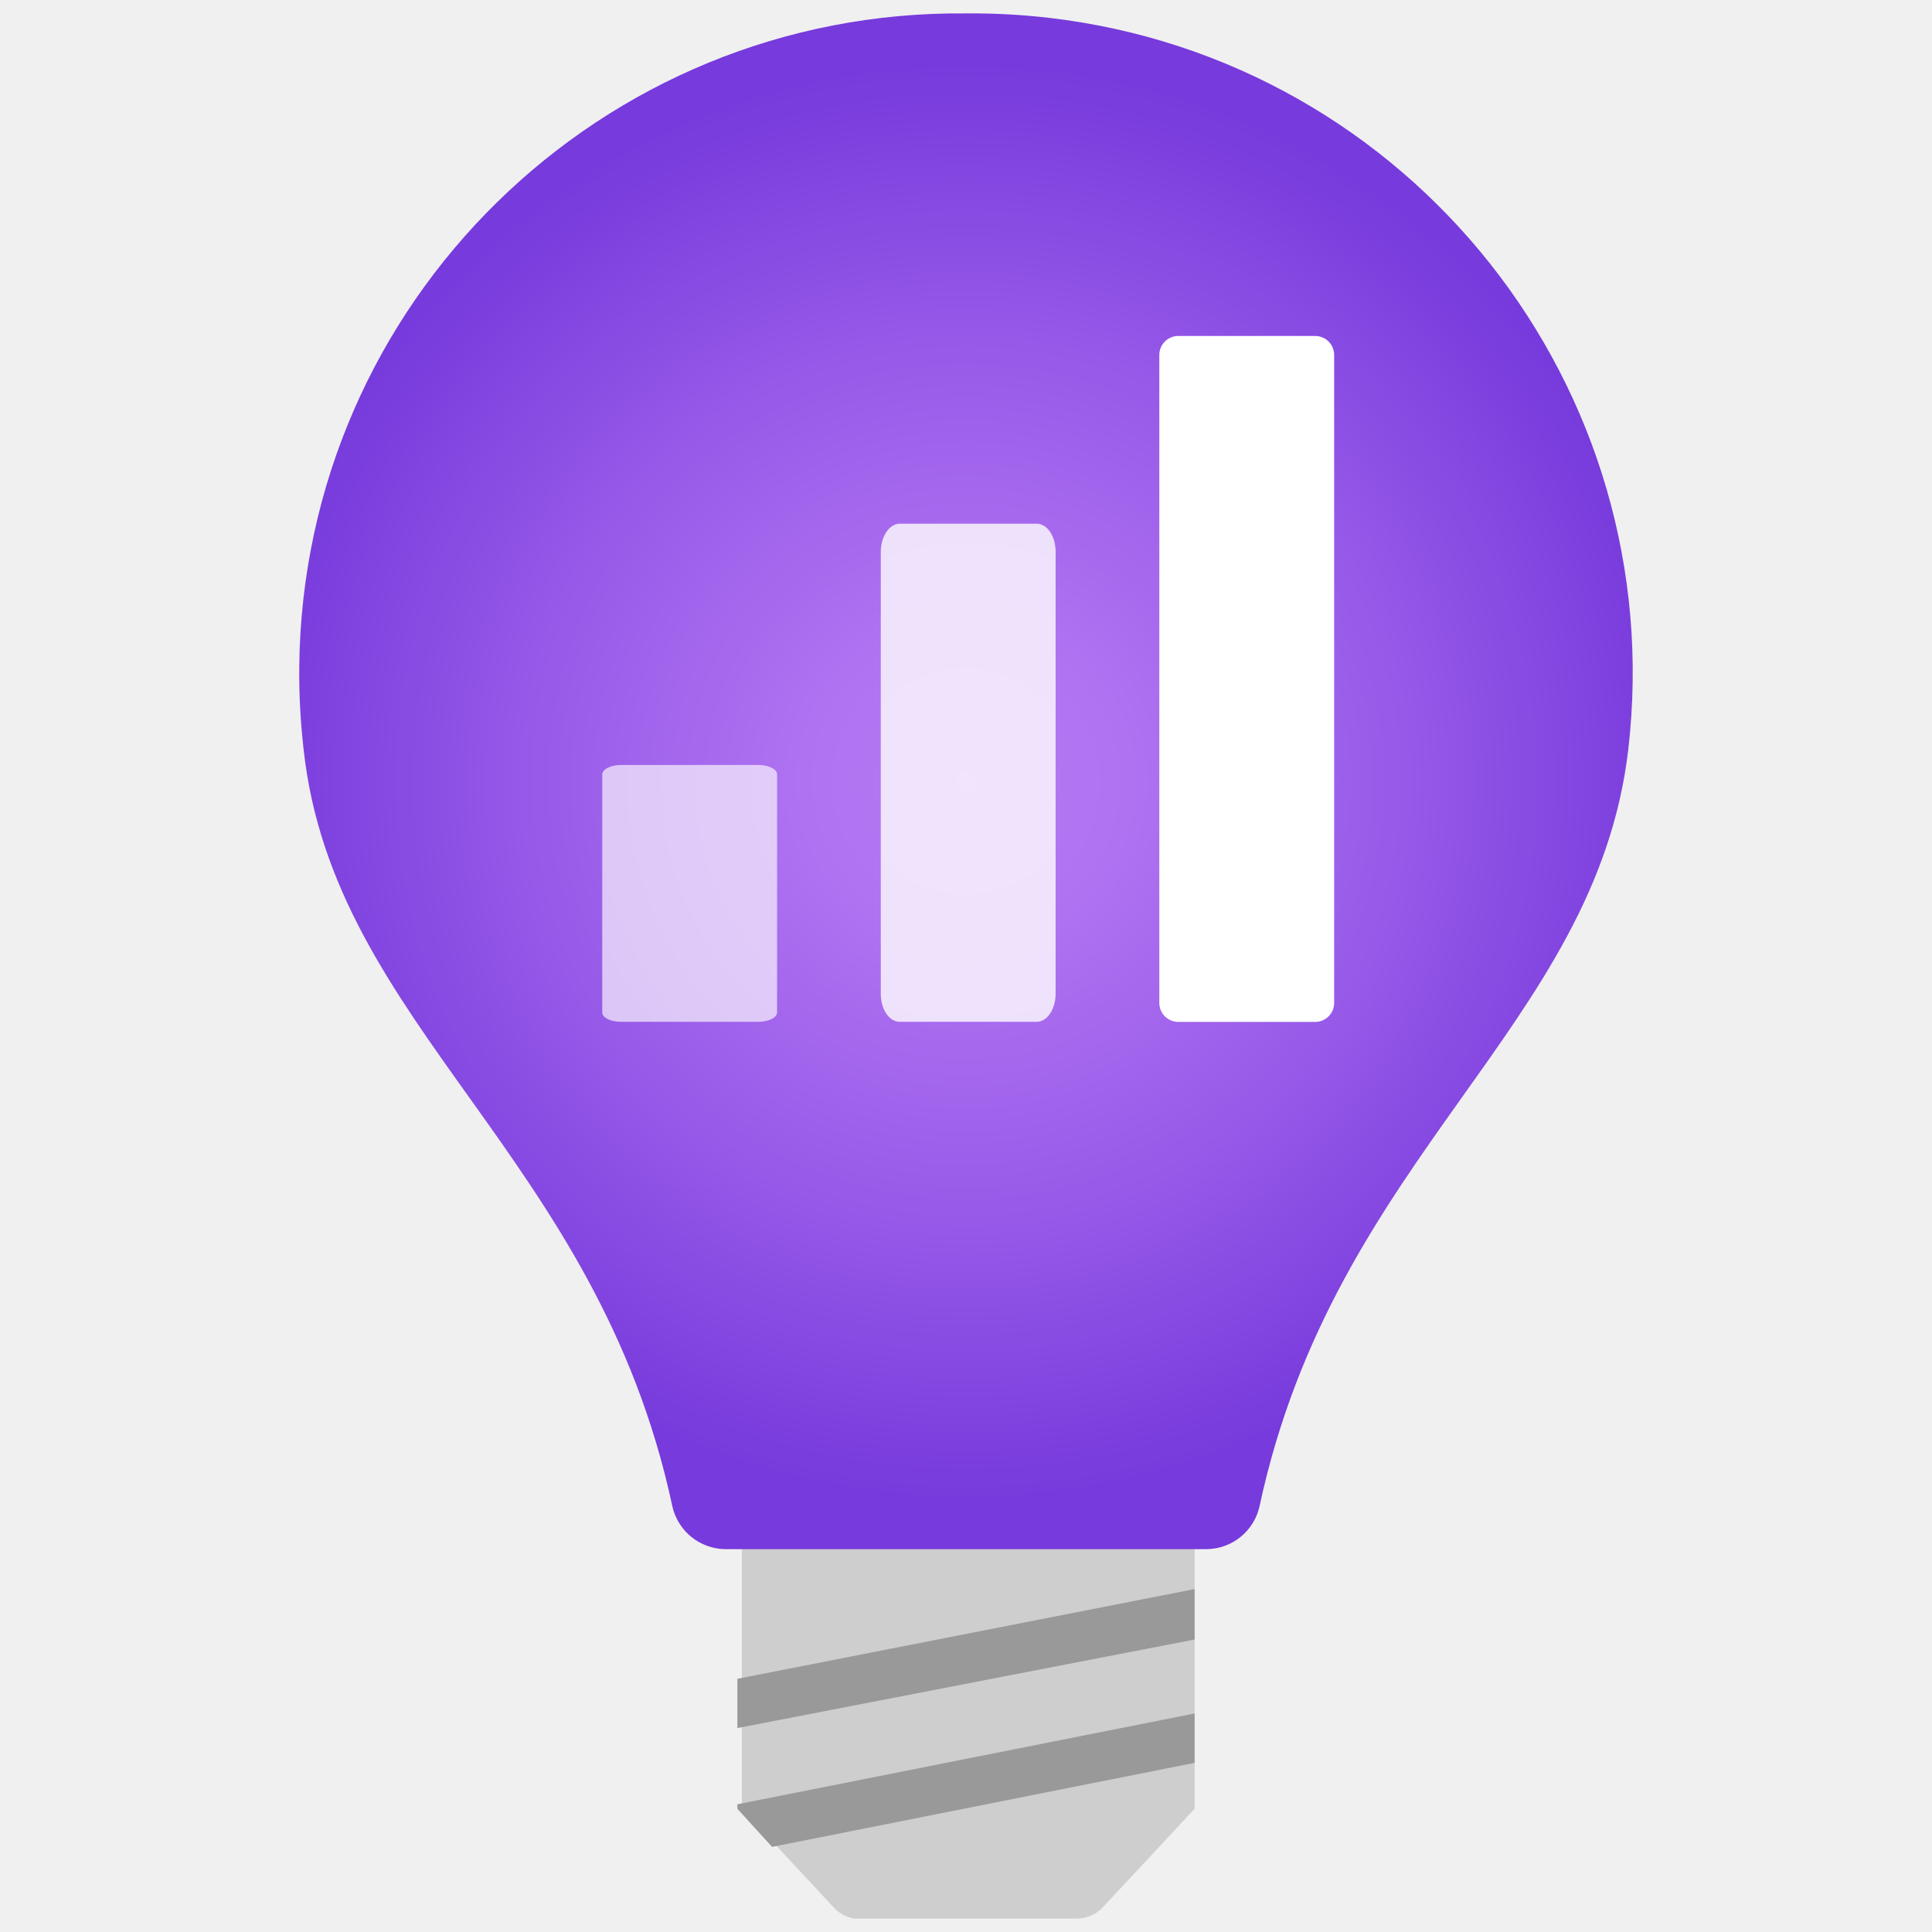
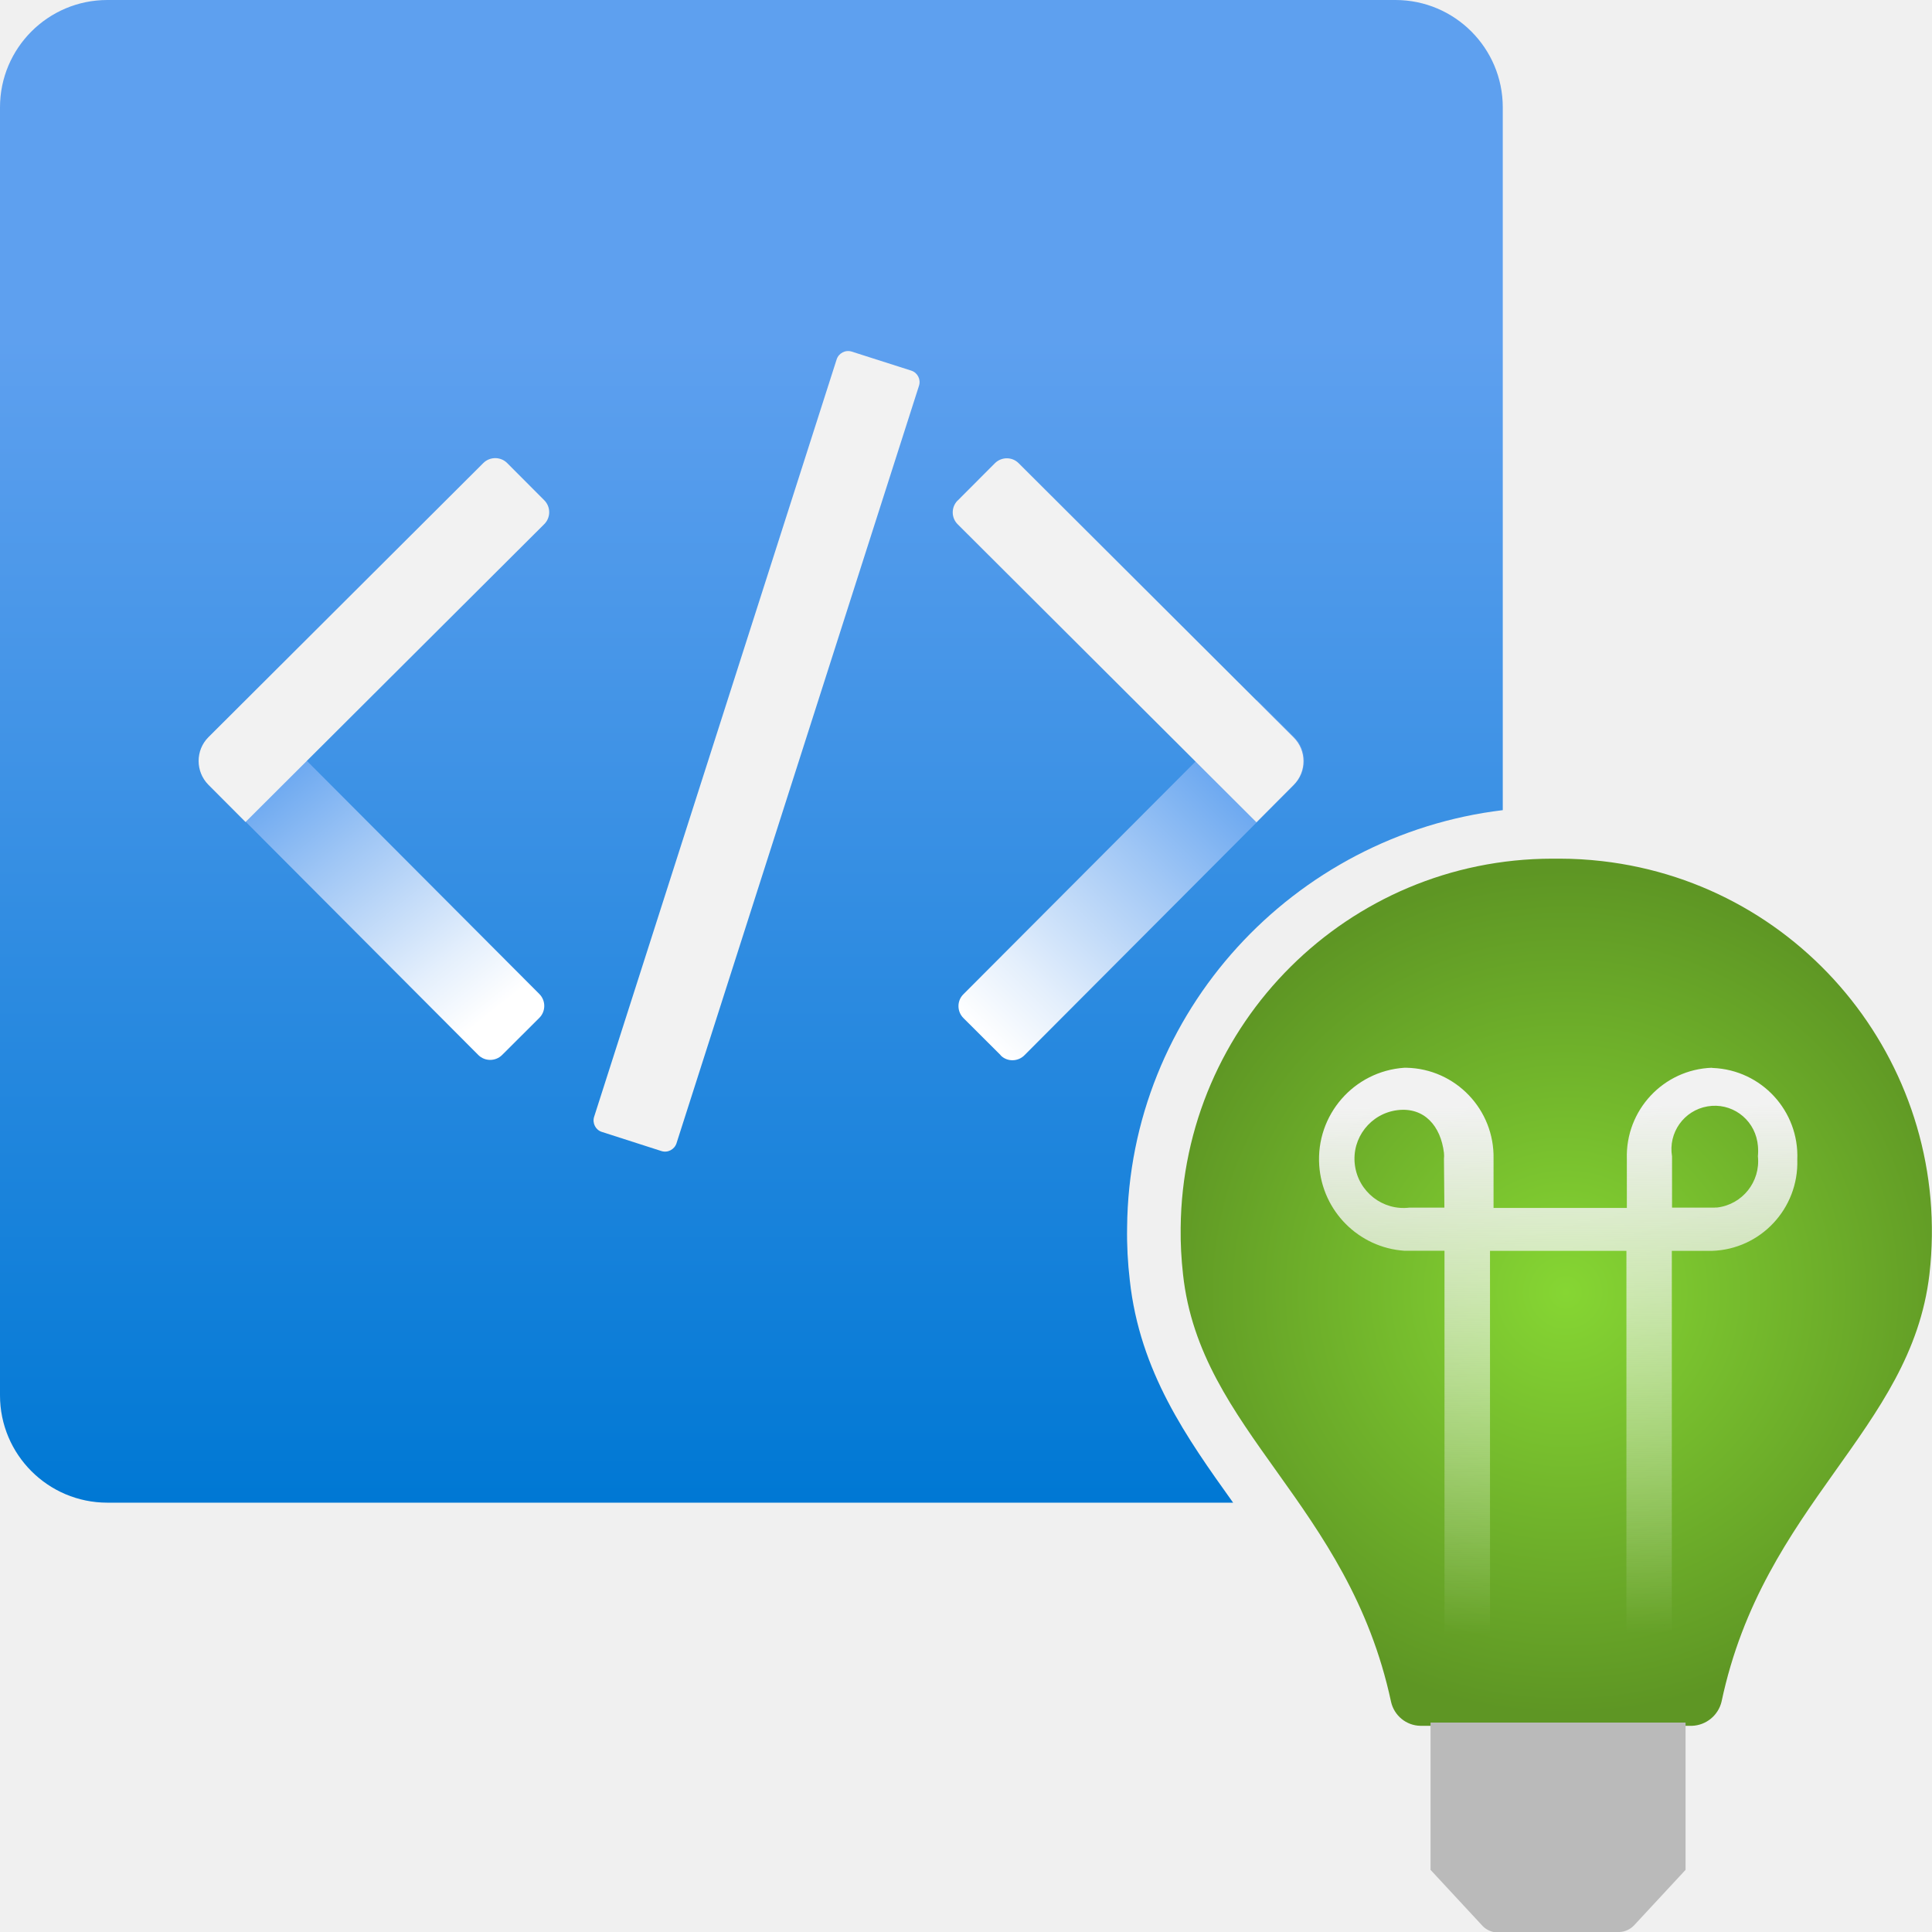
- <svg xmlns="http://www.w3.org/2000/svg" width="18" height="18" viewBox="0 0 18 18">
+ <svg xmlns="http://www.w3.org/2000/svg" width="18" height="18" viewBox="0 0 18 18" fill="none">
+   <g clip-path="url(#clip0_104_194)">
+     <path d="M11.483 13.992C11.058 13.397 10.619 12.781 10.526 11.928C10.507 11.767 10.498 11.6 10.501 11.433C10.52 9.426 12.054 7.782 14.001 7.548V1C14.001 0.448 13.553 0 13.001 0H1C0.448 0 0 0.448 0 1V13C0 13.552 0.448 14 1 14H11.489C11.489 14 11.485 13.994 11.483 13.992Z" fill="url(#paint0_linear_104_194)" />
+     <path d="M11 11.439C10.998 11.584 11.006 11.729 11.022 11.873C11.181 13.335 12.564 14.008 12.96 15.855C12.989 15.984 13.102 16.077 13.234 16.079H15.765C15.896 16.074 16.008 15.982 16.039 15.855C16.43 14.008 17.805 13.33 17.976 11.873C18.195 9.966 16.83 8.242 14.927 8.023C14.796 8.008 14.664 8 14.532 8H14.461C12.561 8.002 11.018 9.536 11 11.439Z" fill="url(#paint1_radial_104_194)" />
+     <path d="M15.951 9.948C15.498 9.963 15.143 10.343 15.157 10.797V11.254H13.915V10.797C13.925 10.338 13.562 9.958 13.104 9.948H13.084C12.614 9.98 12.259 10.387 12.291 10.858C12.32 11.284 12.659 11.624 13.084 11.653H13.458V15.192C13.458 15.309 13.553 15.405 13.67 15.405C13.787 15.405 13.882 15.31 13.882 15.192V11.654H15.153V15.192C15.161 15.309 15.262 15.398 15.379 15.39C15.485 15.383 15.569 15.298 15.576 15.192V11.654H15.95C16.403 11.64 16.759 11.26 16.745 10.805C16.764 10.351 16.412 9.969 15.959 9.95C15.956 9.95 15.953 9.95 15.95 9.95L15.951 9.948ZM13.458 11.251H13.133C12.883 11.282 12.655 11.104 12.623 10.853C12.591 10.602 12.77 10.374 13.02 10.343C13.27 10.313 13.423 10.491 13.453 10.741C13.455 10.76 13.455 10.779 13.453 10.798L13.457 11.252L13.458 11.251ZM15.978 11.251H15.578V10.774C15.541 10.554 15.688 10.346 15.908 10.308C16.128 10.27 16.335 10.418 16.373 10.638C16.375 10.65 16.377 10.663 16.378 10.675C16.381 10.708 16.381 10.74 16.378 10.773C16.403 11.009 16.234 11.222 15.999 11.25H15.979L15.978 11.251Z" fill="url(#paint2_linear_104_194)" />
+     <path d="M15.228 17.934L15.704 17.421V16.049H13.328V17.421L13.804 17.934C13.833 17.968 13.872 17.991 13.915 18H15.089C15.142 17.998 15.192 17.974 15.228 17.934Z" fill="#BABABA" />
+     <path d="M1.947 6.868L2.294 6.522L5.025 9.261C5.086 9.322 5.086 9.422 5.025 9.483L4.678 9.829C4.617 9.89 4.517 9.89 4.456 9.829L1.946 7.312C1.824 7.189 1.824 6.99 1.946 6.868H1.947Z" fill="url(#paint3_linear_104_194)" />
+     <path d="M2.288 7.659L1.942 7.312C1.82 7.189 1.82 6.99 1.942 6.868L4.503 4.314C4.564 4.253 4.664 4.253 4.725 4.314L5.071 4.661C5.132 4.722 5.132 4.822 5.071 4.883L2.287 7.659H2.288Z" fill="#F2F2F2" />
+     <path d="M9.323 9.831L8.976 9.485C8.915 9.424 8.914 9.324 8.976 9.263L11.711 6.521L12.058 6.867C12.181 6.989 12.181 7.188 12.058 7.311L9.544 9.832C9.483 9.893 9.383 9.894 9.322 9.832L9.323 9.831Z" fill="url(#paint4_linear_104_194)" />
+     <path d="M8.923 4.663L9.269 4.316C9.33 4.255 9.43 4.254 9.491 4.316L12.052 6.87C12.175 6.992 12.175 7.191 12.052 7.314L11.706 7.661L8.925 4.887C8.862 4.827 8.86 4.728 8.92 4.665L8.922 4.663H8.923Z" fill="#F2F2F2" />
+     <path d="M7.795 3.348L5.535 10.406C5.517 10.464 5.549 10.528 5.608 10.546L6.162 10.724C6.221 10.743 6.284 10.71 6.303 10.651L8.562 3.594C8.581 3.535 8.549 3.472 8.49 3.453L7.936 3.276C7.877 3.257 7.814 3.29 7.795 3.348Z" fill="#F2F2F2" />
+   </g>
  <defs>
-     <radialGradient id="e813c038-74c8-49c1-9701-dd13bbda31e4" cx="-555" cy="1018.239" r="6.699" gradientTransform="matrix(1, 0, 0, -1, 564, 1025.516)" gradientUnits="userSpaceOnUse">
-       <stop offset="0" stop-color="#b77af4" />
-       <stop offset="0.229" stop-color="#af72f1" />
-       <stop offset="0.589" stop-color="#985be9" />
-       <stop offset="1" stop-color="#773adc" />
+     <linearGradient id="paint0_linear_104_194" x1="7" y1="0" x2="7" y2="14" gradientUnits="userSpaceOnUse">
+       <stop offset="0.225" stop-color="#5EA0EF" />
+       <stop offset="0.498" stop-color="#4093E6" />
+       <stop offset="1" stop-color="#0078D4" />
+     </linearGradient>
+     <radialGradient id="paint1_radial_104_194" cx="0" cy="0" r="1" gradientUnits="userSpaceOnUse" gradientTransform="translate(14.5862 12.04) scale(4.8922 4.902)">
+       <stop stop-color="#86D633" />
+       <stop offset="0.8" stop-color="#5E9624" />
    </radialGradient>
+     <linearGradient id="paint2_linear_104_194" x1="14.514" y1="10.303" x2="14.553" y2="15.221" gradientUnits="userSpaceOnUse">
+       <stop stop-color="#F2F2F2" />
+       <stop offset="1" stop-color="white" stop-opacity="0" />
+     </linearGradient>
+     <linearGradient id="paint3_linear_104_194" x1="2.5" y1="7" x2="4.5" y2="9.5" gradientUnits="userSpaceOnUse">
+       <stop stop-color="#5EA0EF" />
+       <stop offset="0.372" stop-color="#9FC6F5" />
+       <stop offset="0.8" stop-color="#E4EFFC" />
+       <stop offset="1" stop-color="white" />
+     </linearGradient>
+     <linearGradient id="paint4_linear_104_194" x1="9" y1="9.5" x2="11.5" y2="7" gradientUnits="userSpaceOnUse">
+       <stop stop-color="white" />
+       <stop offset="0.2" stop-color="#E4EFFC" />
+       <stop offset="0.628" stop-color="#9FC6F5" />
+       <stop offset="1" stop-color="#5EA0EF" />
+     </linearGradient>
+     <clipPath id="clip0_104_194">
+       <rect width="18" height="18" fill="white" />
+     </clipPath>
  </defs>
-   <g id="ac00b05f-8990-4926-9736-a4ad8304d892">
-     <g>
-       <path d="M10.284,17.76l.846-.908V14.429H6.912v2.423l.845.908a.335.335,0,0,0,.2.115h2.088A.334.334,0,0,0,10.284,17.76Z" fill="#cecece" />
-       <path d="M9,.125A6.15,6.15,0,0,0,2.788,6.213a6.22,6.22,0,0,0,.041.772c.282,2.579,2.736,3.78,3.435,7.048a.511.511,0,0,0,.491.4h4.49a.51.51,0,0,0,.49-.4c.7-3.268,3.133-4.469,3.435-7.048A6.149,6.149,0,0,0,9.772.166,6.22,6.22,0,0,0,9,.125Z" fill="url(#e813c038-74c8-49c1-9701-dd13bbda31e4)" />
-       <polygon points="6.87 16.1 11.13 15.275 11.13 14.805 6.87 15.641 6.87 16.1" fill="#999" />
-       <polygon points="11.13 16.424 11.13 15.964 6.87 16.81 6.87 16.852 7.193 17.207 11.13 16.424" fill="#999" />
-       <path d="M5.787,7.127H7.063c.1,0,.177.04.177.088V9.432c0,.049-.079.088-.177.088H5.787c-.1,0-.176-.039-.176-.088V7.215C5.611,7.167,5.69,7.127,5.787,7.127Z" fill="#fff" opacity="0.65" />
-       <path d="M8.383,4.879H9.658c.1,0,.177.118.177.262V9.258c0,.145-.079.262-.177.262H8.383c-.1,0-.177-.117-.177-.262V5.141C8.206,5,8.285,4.879,8.383,4.879Z" fill="#fff" opacity="0.8" />
-       <rect x="10.801" y="3.13" width="1.629" height="6.391" rx="0.177" fill="#fff" />
-     </g>
-   </g>
</svg>
